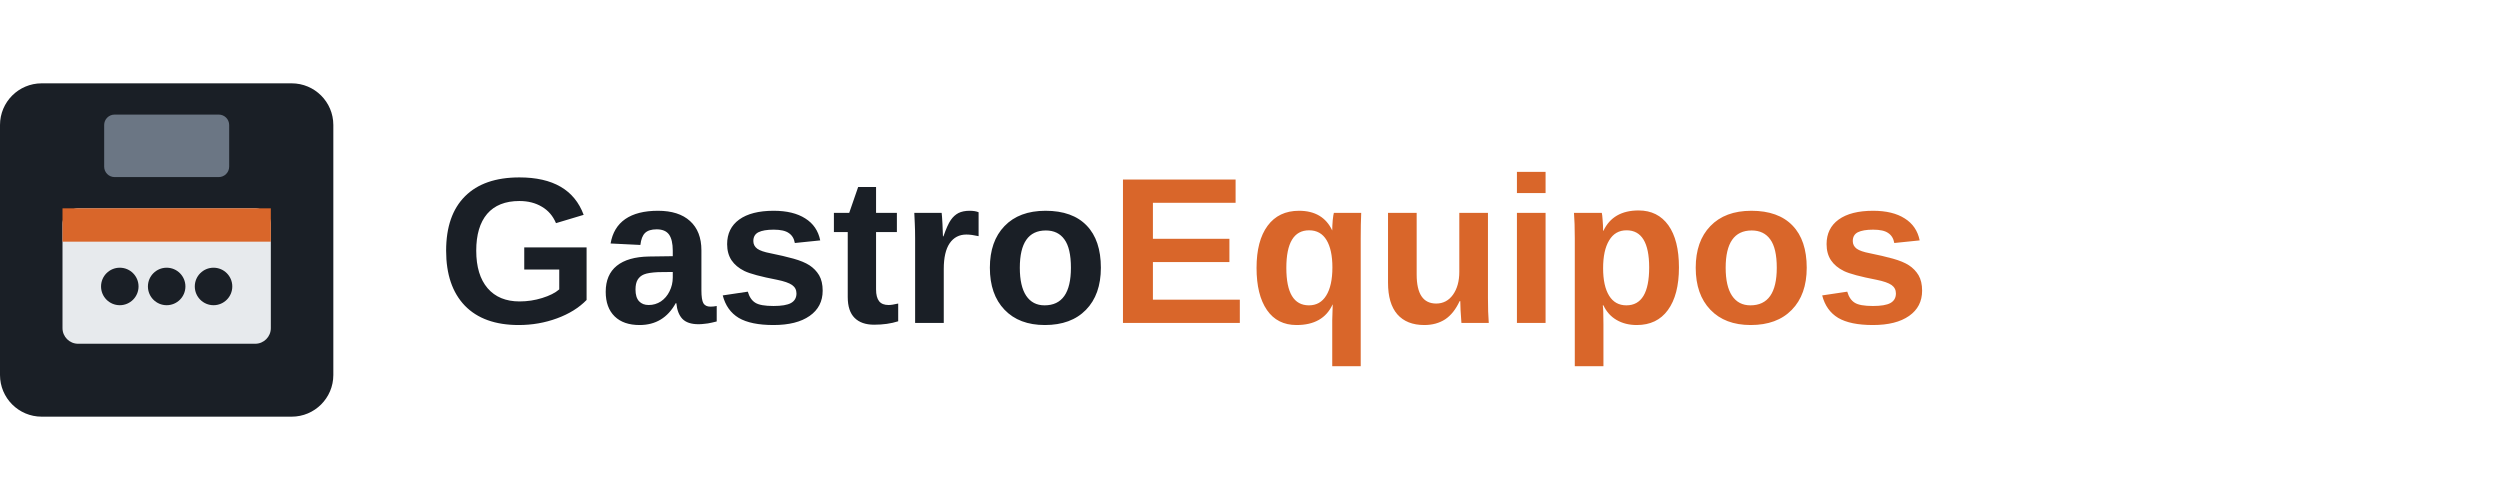
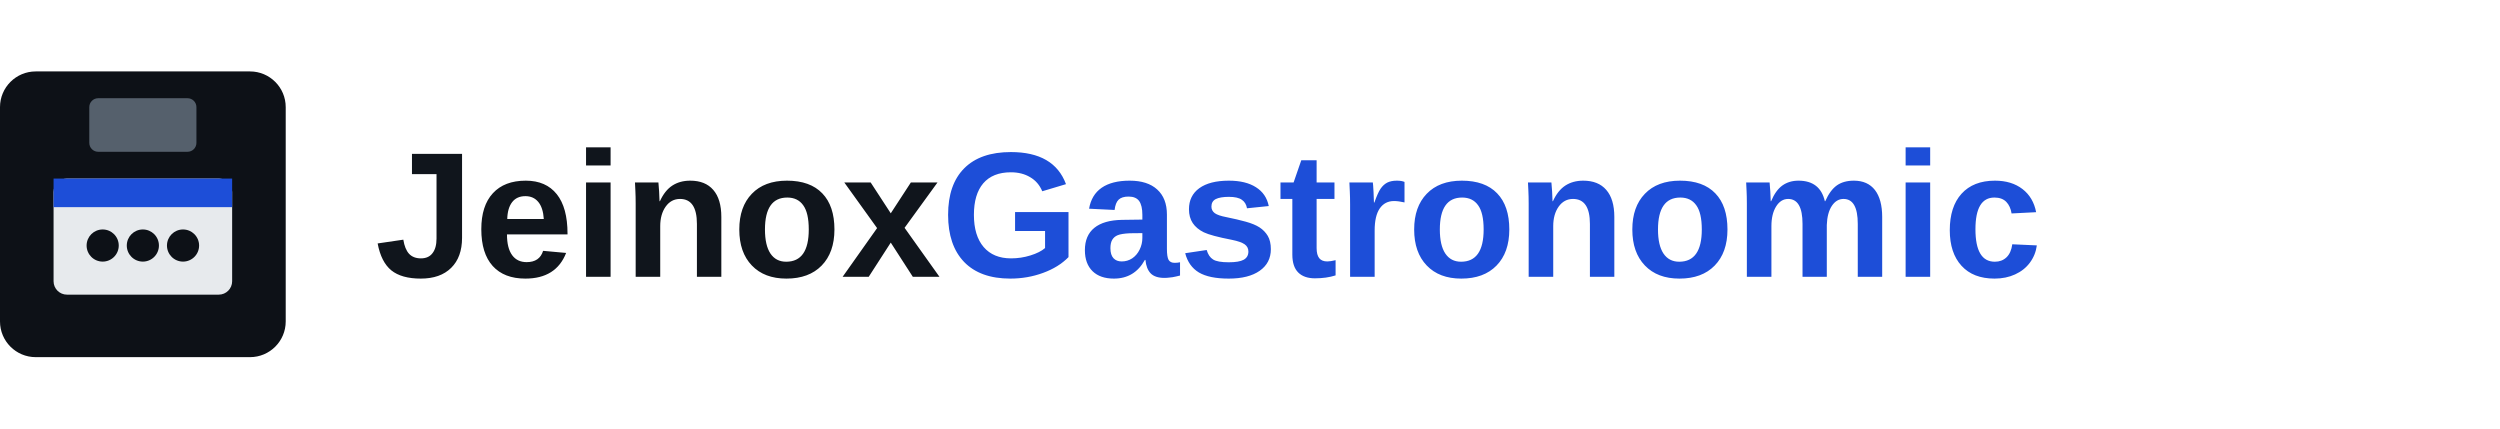
- <svg xmlns="http://www.w3.org/2000/svg" viewBox="0 0 240 48" role="img" aria-labelledby="logoTitle">
-   <rect x="0" y="8" width="32" height="32" rx="4" fill="#1a1f26" />
+ <svg xmlns="http://www.w3.org/2000/svg" viewBox="0 0 280 48" role="img" aria-labelledby="logoTitle">
+   <rect x="0" y="8" width="32" height="32" rx="4" fill="#0d1117" />
  <rect x="6" y="20" width="20" height="13" rx="1.5" fill="#e7eaed" />
-   <rect x="6" y="20" width="20" height="3.2" fill="#d9662a" />
-   <circle cx="11.5" cy="27.5" r="1.8" fill="#1a1f26" />
-   <circle cx="16" cy="27.5" r="1.8" fill="#1a1f26" />
-   <circle cx="20.5" cy="27.5" r="1.8" fill="#1a1f26" />
-   <rect x="10" y="11" width="12" height="6" rx="1" fill="#6b7684" />
-   <text x="42" y="31" font-family="Arial, Helvetica, sans-serif" font-size="20" font-weight="700" fill="#1a1f26">Gastro<tspan fill="#d9662a">Equipos</tspan>
+   <rect x="6" y="20" width="20" height="3.2" fill="#1d4ed8" />
+   <circle cx="11.5" cy="27.5" r="1.8" fill="#0d1117" />
+   <circle cx="16" cy="27.5" r="1.8" fill="#0d1117" />
+   <circle cx="20.5" cy="27.5" r="1.8" fill="#0d1117" />
+   <rect x="10" y="11" width="12" height="6" rx="1" fill="#55606c" />
+   <text x="42" y="31" font-family="Arial, Helvetica, sans-serif" font-size="20" font-weight="700" fill="#10151c">Jeinox<tspan fill="#1d4ed8"> Gastronomic</tspan>
  </text>
</svg>
